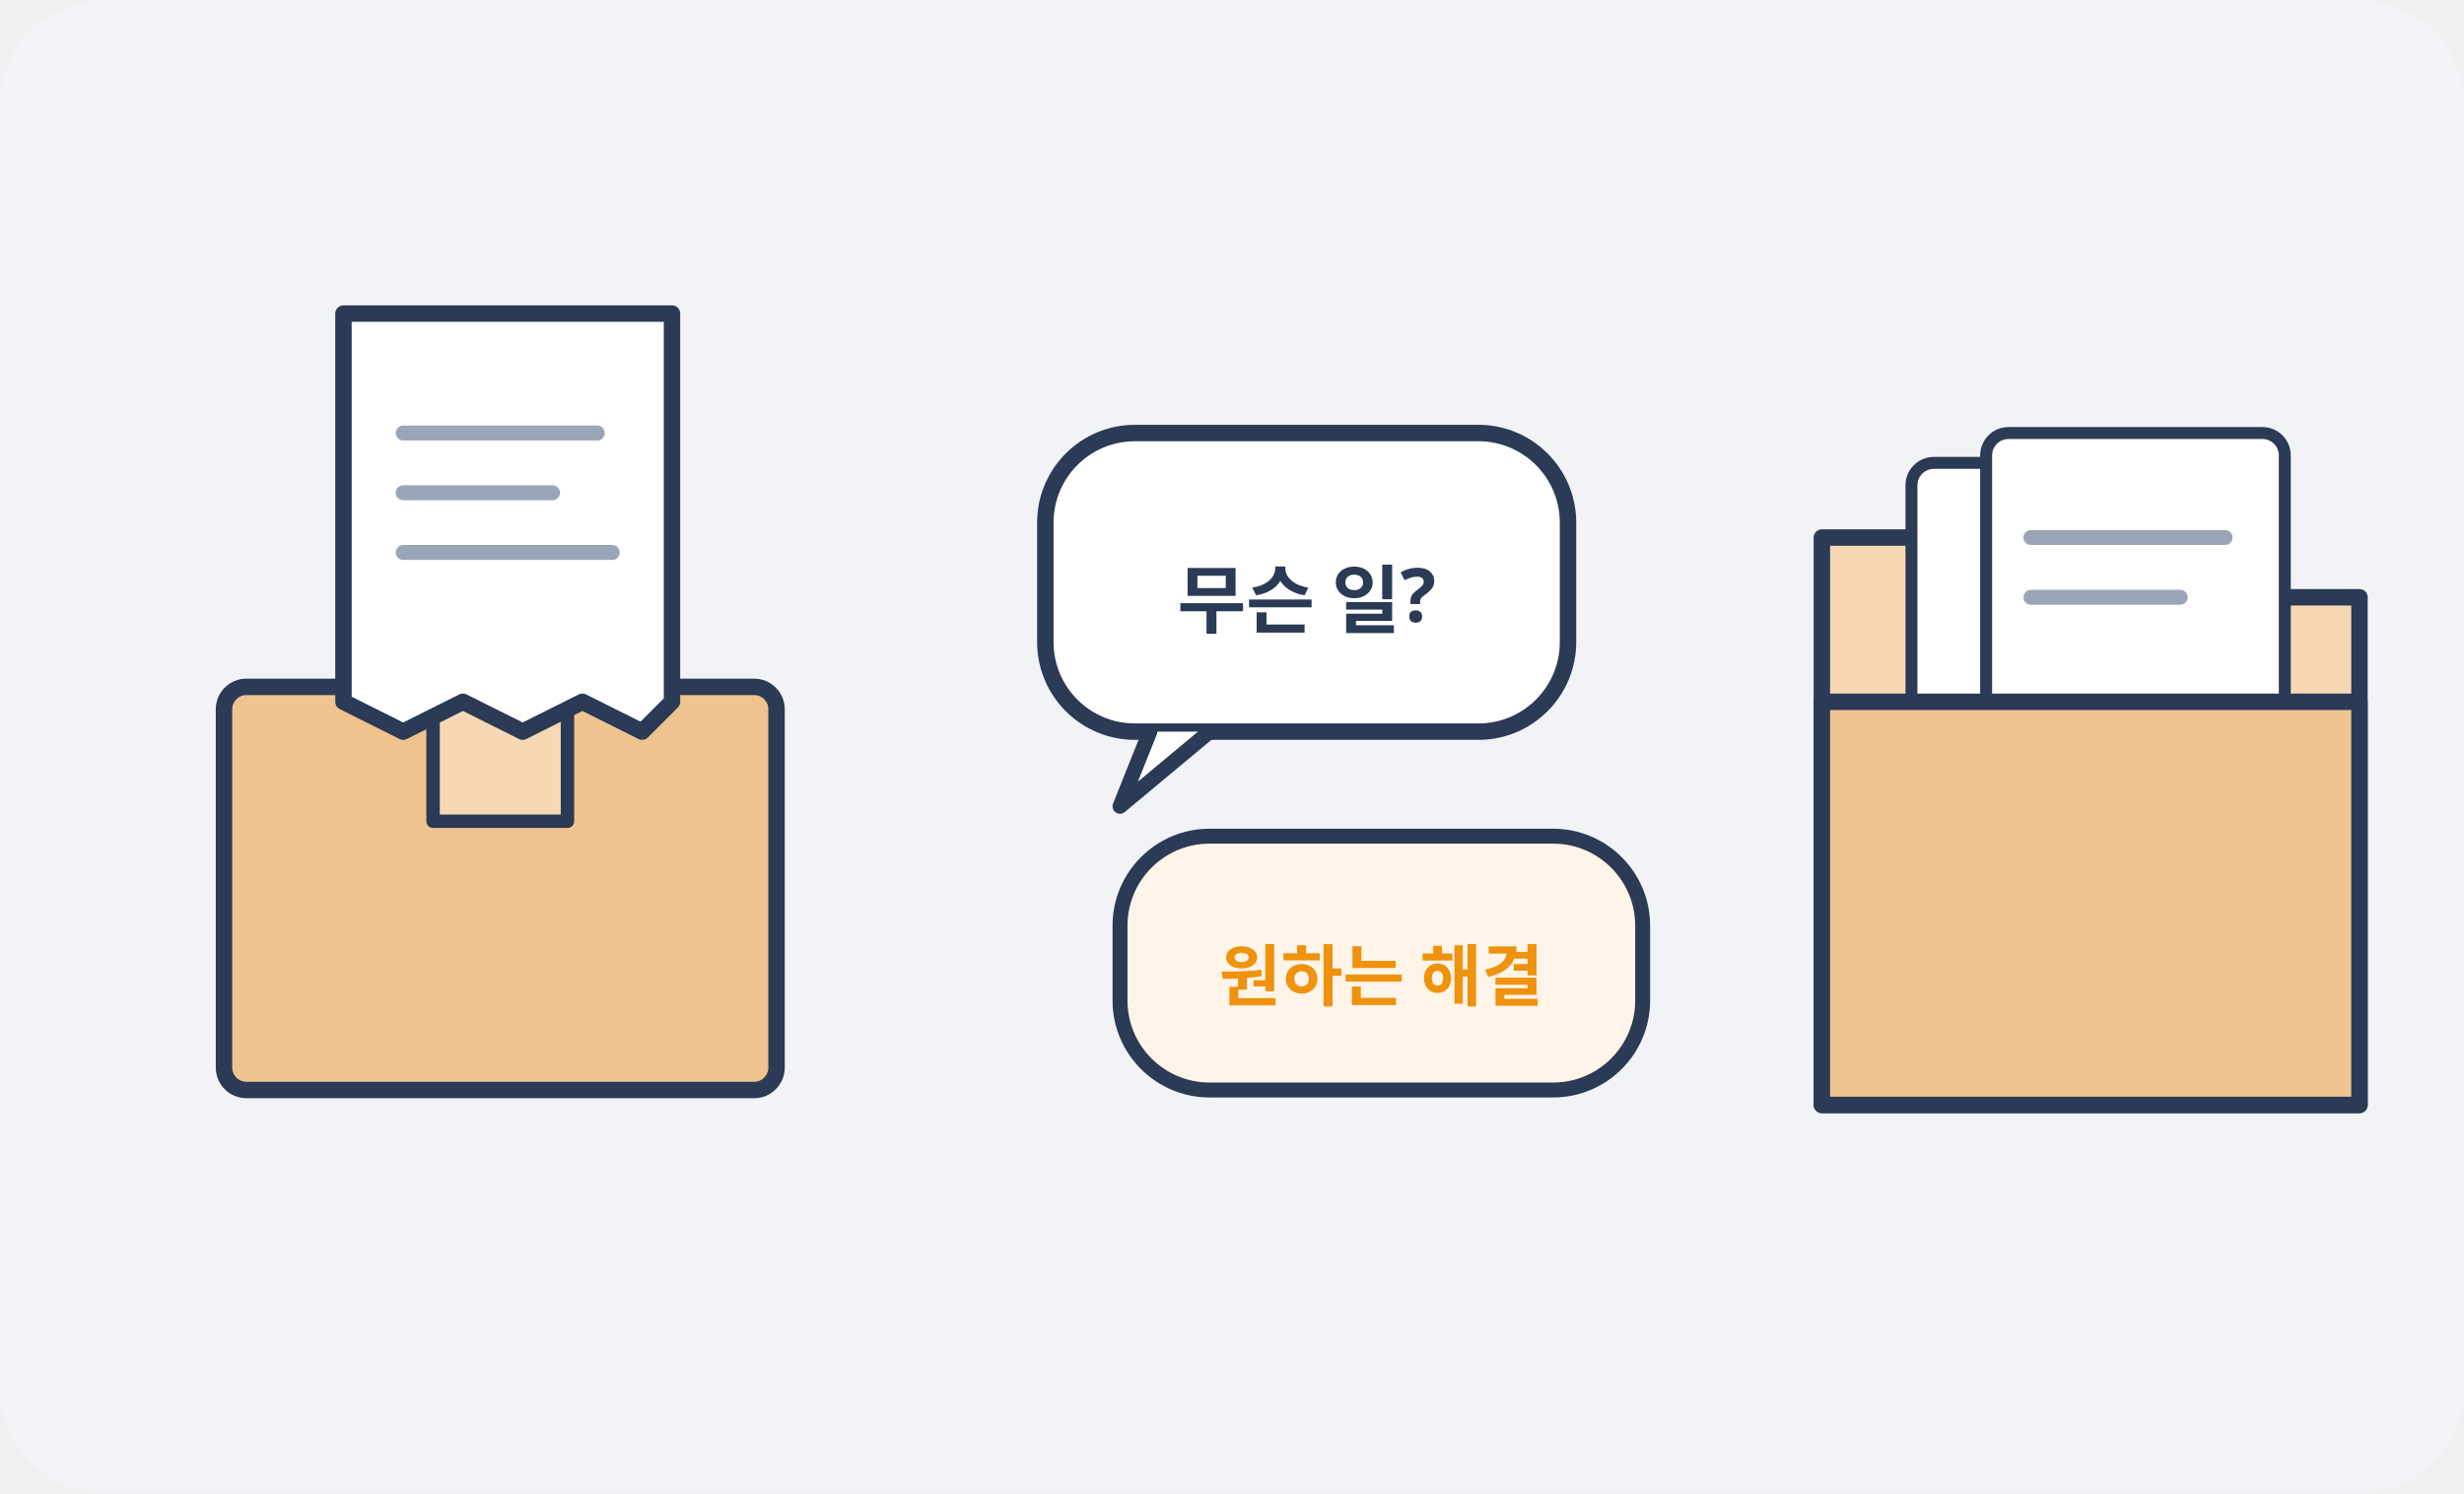
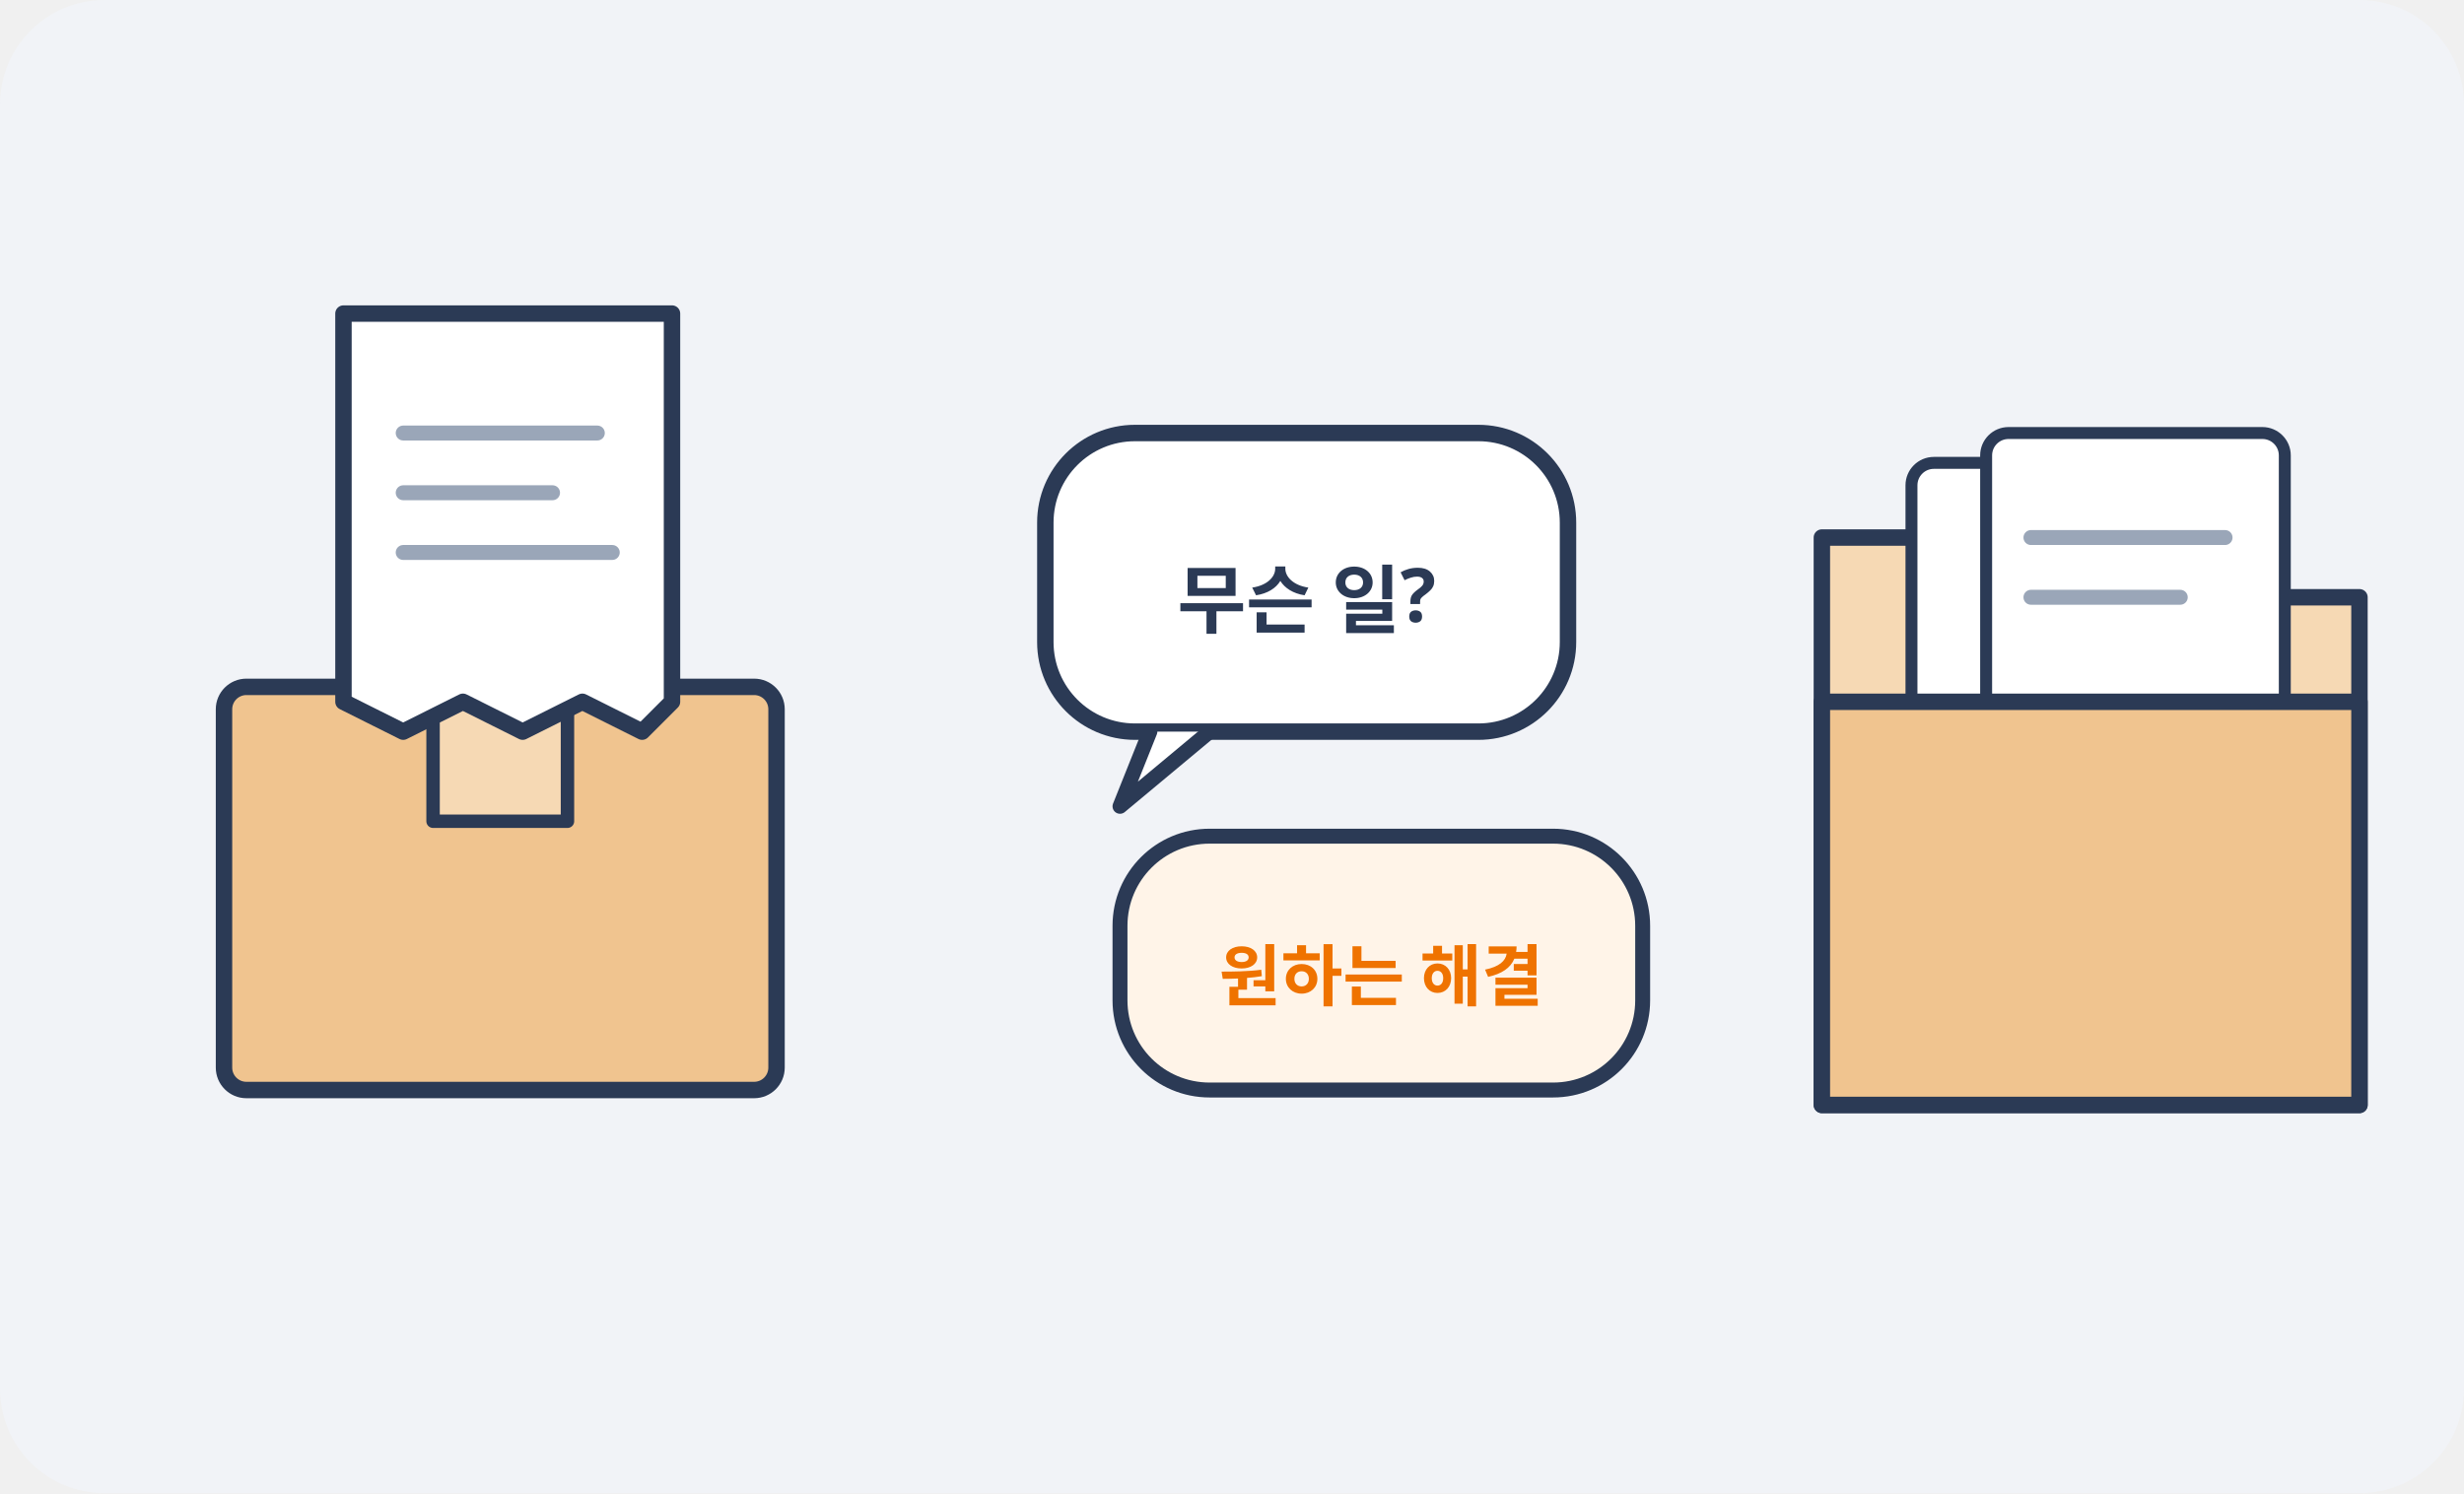
<svg xmlns="http://www.w3.org/2000/svg" viewBox="0 0 330 200">
  <rect width="330" height="200" rx="14" fill="#f1f3f7" />
  <rect x="30" y="92" width="74" height="54" rx="3" fill="#f0c48f" stroke="#2b3a55" stroke-width="2.2" />
  <path d="M58.0 92 v18 h18 v-18" fill="#f6d9b4" stroke="#2b3a55" stroke-width="1.8" stroke-linejoin="round" />
  <path d="M46 42 H90 V94 L86 98 L78 94 L70 98 L62 94 L54 98 L46 94 Z" fill="#fff" stroke="#2b3a55" stroke-width="2.2" stroke-linejoin="round" />
  <text x="68.0" y="58" text-anchor="middle" font-size="9.5" font-weight="800" fill="#2b3a55" font-family="Pretendard,'Noto Sans KR','Apple SD Gothic Neo',sans-serif" />
  <path d="M54 58 h26" fill="none" stroke="#9aa6b8" stroke-width="2" stroke-linecap="round" stroke-linejoin="round" />
  <path d="M54 66 h20" fill="none" stroke="#9aa6b8" stroke-width="2" stroke-linecap="round" stroke-linejoin="round" />
  <path d="M54 74 h28" fill="none" stroke="#9aa6b8" stroke-width="2" stroke-linecap="round" stroke-linejoin="round" />
  <rect x="140" y="58" width="70" height="40" rx="12" fill="#fff" stroke="#2b3a55" stroke-width="2.2" />
  <text x="175" y="84" text-anchor="middle" font-size="10" font-weight="900" fill="#2b3a55" font-family="Pretendard,'Noto Sans KR','Apple SD Gothic Neo',sans-serif">무슨 일?</text>
  <path d="M154 98 l-4 10 l12 -10" fill="#fff" stroke="#2b3a55" stroke-width="2" stroke-linecap="round" stroke-linejoin="round" />
  <rect x="150" y="112" width="70" height="34" rx="12" fill="#fff4e8" stroke="#2b3a55" stroke-width="2" />
-   <text x="185" y="134" text-anchor="middle" font-size="9" font-weight="900" fill="#ef920e" font-family="Pretendard,'Noto Sans KR','Apple SD Gothic Neo',sans-serif">원하는 해결</text>
+   <text x="185" y="134" text-anchor="middle" font-size="9" font-weight="900" fill="#ef7300" font-family="Pretendard,'Noto Sans KR','Apple SD Gothic Neo',sans-serif">원하는 해결</text>
  <path d="M244 72 H272 L280 80 H316 V148 H244 Z" fill="#f6d9b4" stroke="#2b3a55" stroke-width="2.2" stroke-linejoin="round" />
  <rect x="256" y="62" width="40" height="48" rx="3" fill="#fff" stroke="#2b3a55" stroke-width="1.6" />
  <rect x="266" y="58" width="40" height="48" rx="3" fill="#fff" stroke="#2b3a55" stroke-width="1.6" />
  <path d="M272 72 h26" fill="none" stroke="#9aa6b8" stroke-width="2" stroke-linecap="round" stroke-linejoin="round" />
  <path d="M272 80 h20" fill="none" stroke="#9aa6b8" stroke-width="2" stroke-linecap="round" stroke-linejoin="round" />
  <path d="M244 94 H316 V148 H244 Z" fill="#f0c48f" stroke="#2b3a55" stroke-width="2.2" stroke-linejoin="round" />
</svg>
